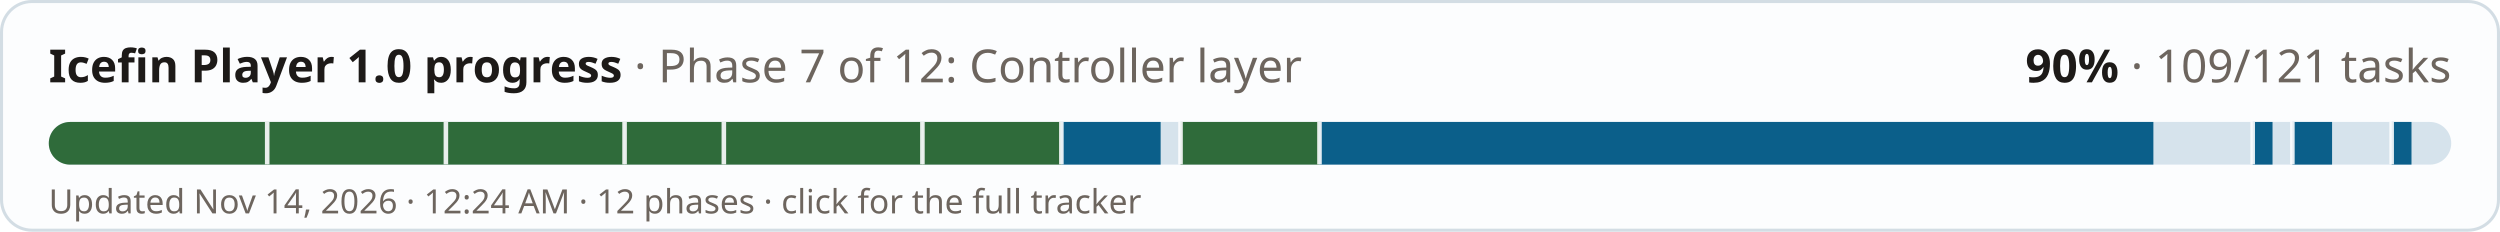
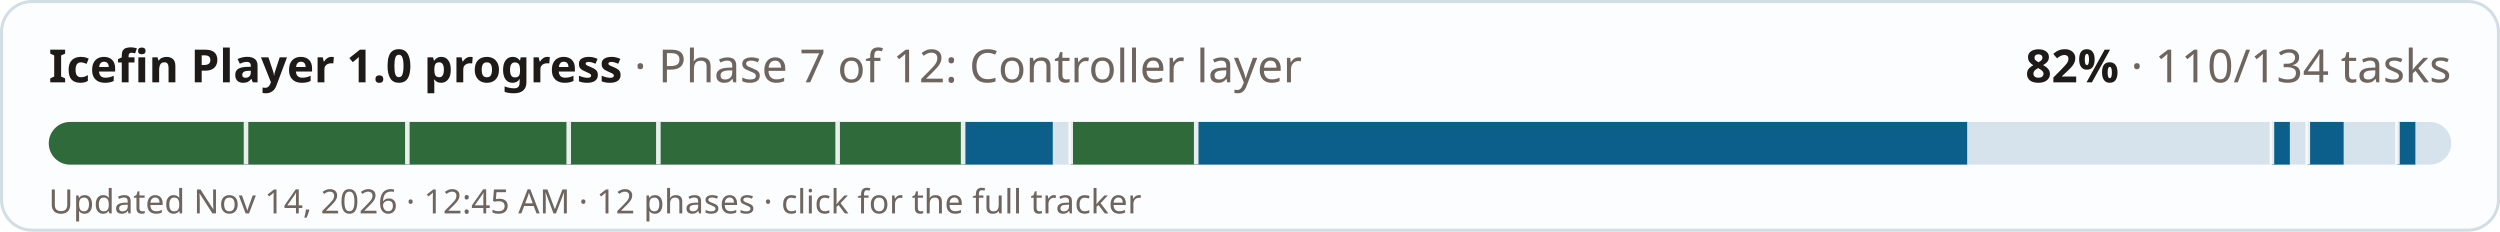
- <svg xmlns="http://www.w3.org/2000/svg" width="820" height="76" viewBox="0 0 820 76" role="img" aria-label="Icefin Player 1.0 progress: 90% (109 of 121 tasks)">
+ <svg xmlns="http://www.w3.org/2000/svg" width="820" height="76" viewBox="0 0 820 76" role="img" aria-label="Icefin Player 1.0 progress: 82% (110 of 134 tasks)">
  <style>
  .bg{fill:#fcfdfe;stroke:#d3dde4} .fg{fill:#1d1a18} .mu{fill:#6d655e} .track{fill:#d6e3ec} .done{fill:#0b5f8a} .full{fill:#2f6b3a} .tick{fill:#fcfdfe;opacity:.9}
  @media (prefers-color-scheme: dark){ .bg{fill:#1a2127;stroke:#2e3a43} .fg{fill:#f1ebe2} .mu{fill:#a99f94} .track{fill:#24384a} .done{fill:#6cb6e4} .full{fill:#6fbf7c} .tick{fill:#1a2127} }
  text{font-family:-apple-system,"Segoe UI",system-ui,"Noto Sans","DejaVu Sans",sans-serif}
</style>
  <rect class="bg" x="0.5" y="0.5" width="819" height="75" rx="10" />
  <text class="fg" x="16" y="27" font-size="15" font-weight="700">Icefin Player 1.0 progress <tspan class="mu" font-weight="400">· Phase 7 of 12: Controller layer</tspan>
  </text>
-   <text class="fg" x="804" y="27" font-size="15" font-weight="700" text-anchor="end">90% <tspan class="mu" font-weight="400">· 109/121 tasks</tspan>
+   <text class="fg" x="804" y="27" font-size="15" font-weight="700" text-anchor="end">82% <tspan class="mu" font-weight="400">· 110/134 tasks</tspan>
  </text>
  <rect class="track" x="16" y="40" width="788" height="14" rx="7" />
  <clipPath id="c">
    <rect x="16" y="40" width="788" height="14" rx="7" />
  </clipPath>
  <g clip-path="url(#c)">
-     <rect class="full" x="16" y="40" width="71.64" height="14" />
-     <rect class="full" x="87.64" y="40" width="58.61" height="14" />
-     <rect class="full" x="146.25" y="40" width="58.61" height="14" />
-     <rect class="full" x="204.86" y="40" width="32.56" height="14" />
-     <rect class="full" x="237.42" y="40" width="65.12" height="14" />
-     <rect class="full" x="302.55" y="40" width="45.59" height="14" />
-     <rect class="done" x="348.13" y="40" width="32.56" height="14" />
-     <rect class="full" x="387.21" y="40" width="45.59" height="14" />
-     <rect class="done" x="432.79" y="40" width="273.52" height="14" />
-     <rect class="done" x="738.88" y="40" width="6.51" height="14" />
-     <rect class="done" x="751.9" y="40" width="13.02" height="14" />
-     <rect class="done" x="784.46" y="40" width="6.51" height="14" />
-     <rect class="tick" x="86.89" y="40" width="1.5" height="14" />
-     <rect class="tick" x="145.5" y="40" width="1.5" height="14" />
-     <rect class="tick" x="204.11" y="40" width="1.5" height="14" />
-     <rect class="tick" x="236.67" y="40" width="1.5" height="14" />
-     <rect class="tick" x="301.8" y="40" width="1.5" height="14" />
-     <rect class="tick" x="347.38" y="40" width="1.5" height="14" />
-     <rect class="tick" x="386.46" y="40" width="1.5" height="14" />
-     <rect class="tick" x="432.04" y="40" width="1.5" height="14" />
-     <rect class="tick" x="738.13" y="40" width="1.5" height="14" />
-     <rect class="tick" x="751.15" y="40" width="1.5" height="14" />
-     <rect class="tick" x="783.71" y="40" width="1.5" height="14" />
+     <rect class="full" x="16" y="40" width="64.69" height="14" />
+     <rect class="full" x="80.69" y="40" width="52.93" height="14" />
+     <rect class="full" x="133.61" y="40" width="52.93" height="14" />
+     <rect class="full" x="186.54" y="40" width="29.4" height="14" />
+     <rect class="full" x="215.94" y="40" width="58.81" height="14" />
+     <rect class="full" x="274.75" y="40" width="41.16" height="14" />
+     <rect class="done" x="315.91" y="40" width="29.4" height="14" />
+     <rect class="full" x="351.19" y="40" width="41.16" height="14" />
+     <rect class="done" x="392.36" y="40" width="252.87" height="14" />
+     <rect class="done" x="745.19" y="40" width="5.88" height="14" />
+     <rect class="done" x="756.96" y="40" width="11.76" height="14" />
+     <rect class="done" x="786.36" y="40" width="5.88" height="14" />
+     <rect class="tick" x="79.94" y="40" width="1.5" height="14" />
+     <rect class="tick" x="132.86" y="40" width="1.5" height="14" />
+     <rect class="tick" x="185.79" y="40" width="1.5" height="14" />
+     <rect class="tick" x="215.19" y="40" width="1.5" height="14" />
+     <rect class="tick" x="274" y="40" width="1.5" height="14" />
+     <rect class="tick" x="315.16" y="40" width="1.5" height="14" />
+     <rect class="tick" x="350.44" y="40" width="1.5" height="14" />
+     <rect class="tick" x="391.61" y="40" width="1.5" height="14" />
+     <rect class="tick" x="744.44" y="40" width="1.5" height="14" />
+     <rect class="tick" x="756.21" y="40" width="1.5" height="14" />
+     <rect class="tick" x="785.61" y="40" width="1.5" height="14" />
  </g>
-   <text class="mu" x="16" y="70" font-size="11">Updated Nov 14, 2026 · 12:24 AM · 12 phases · click for the full tracker</text>
+   <text class="mu" x="16" y="70" font-size="11">Updated Nov 14, 2026 · 12:45 AM · 12 phases · click for the full tracker</text>
</svg>
